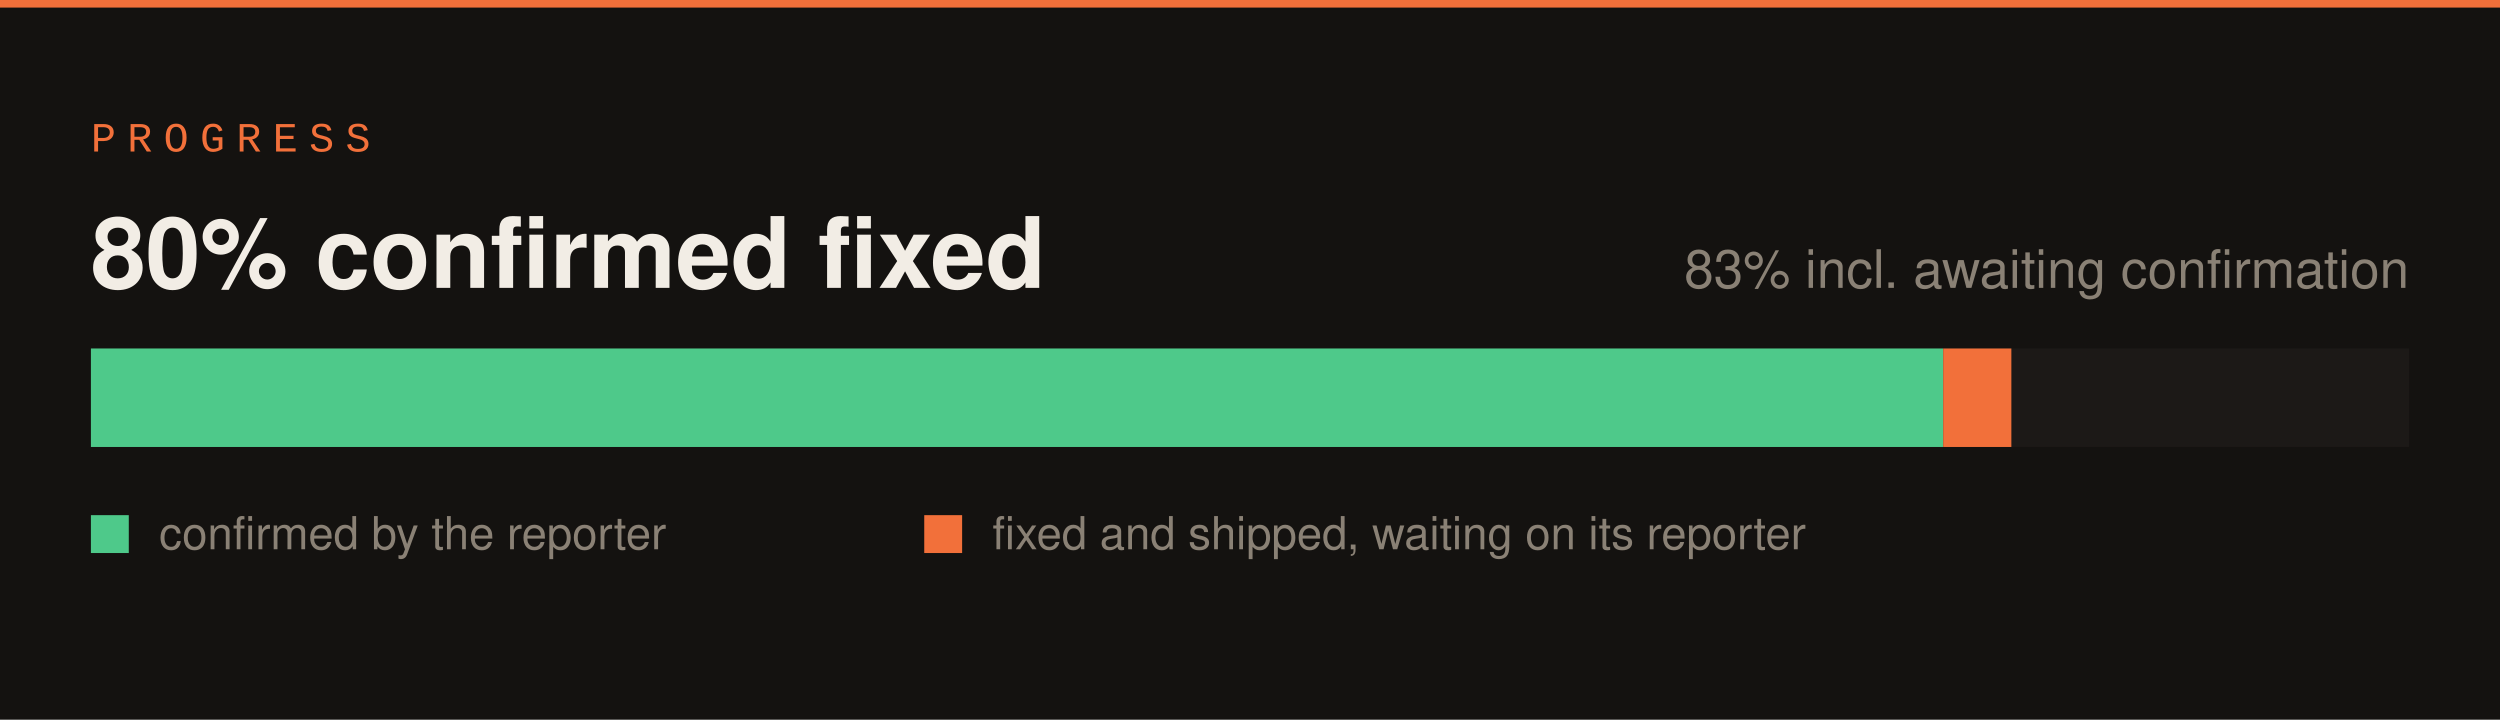
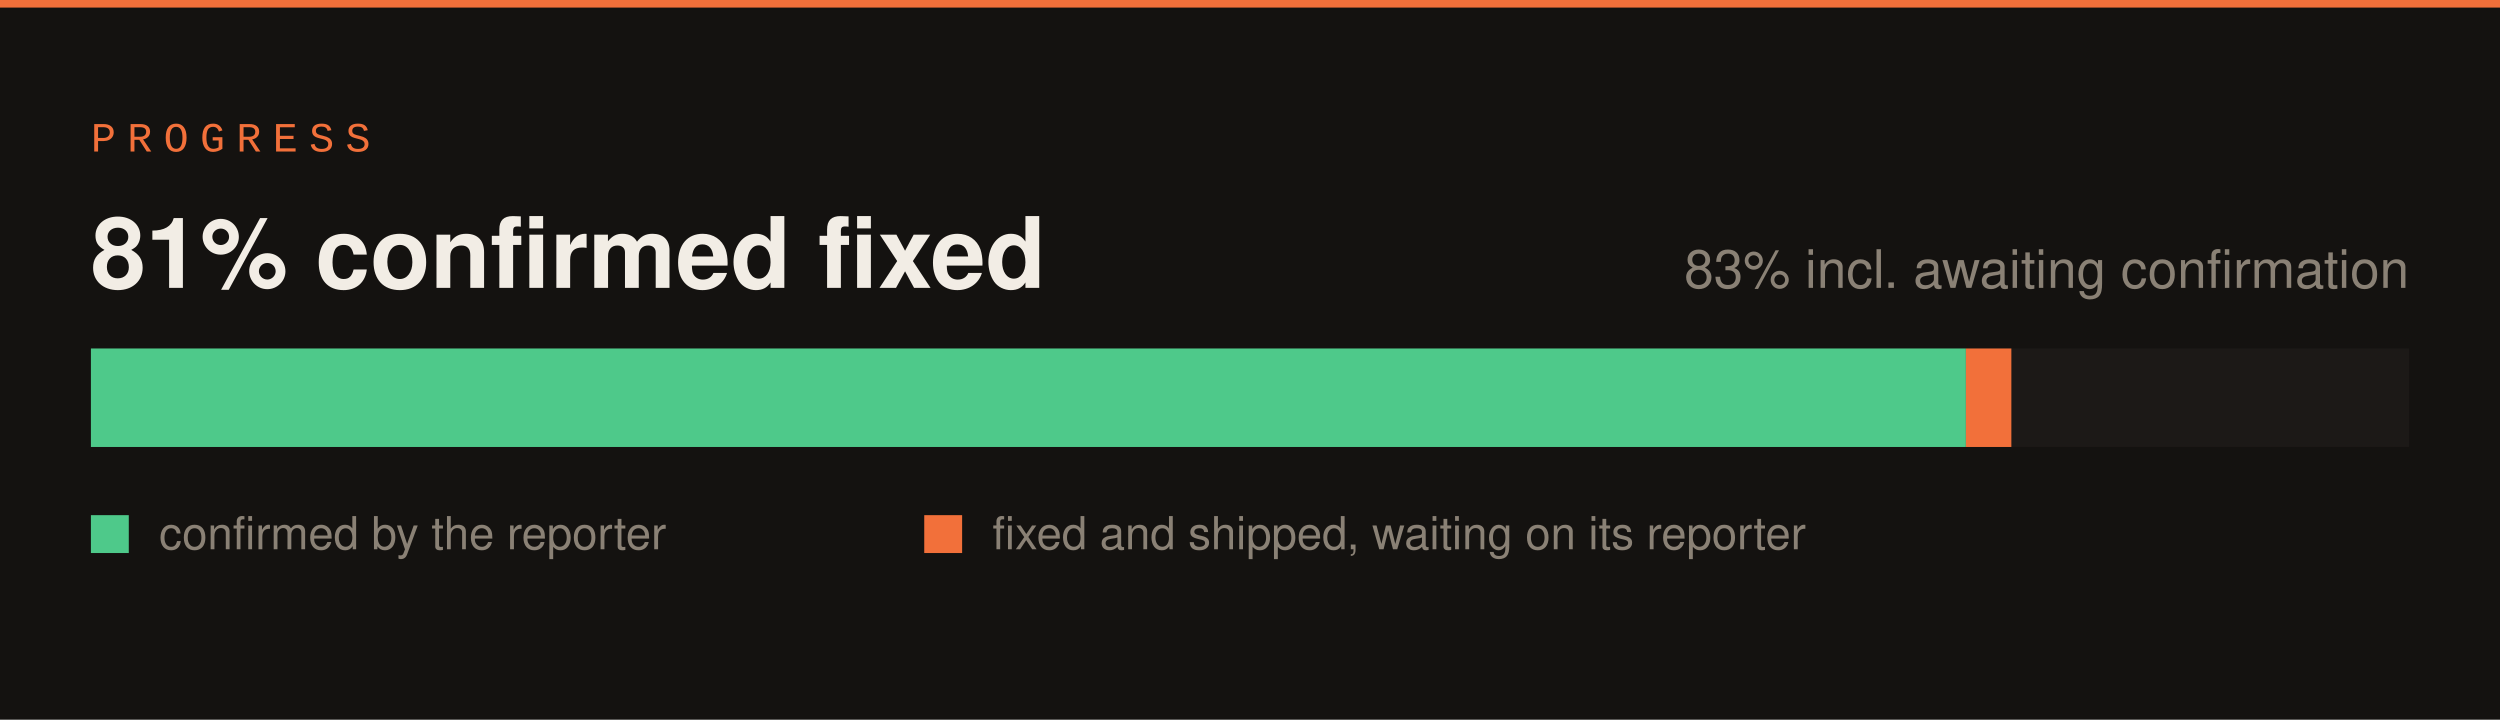
<svg xmlns="http://www.w3.org/2000/svg" width="660" height="190" viewBox="0 0 660 190">
  <rect width="660" height="190" fill="#141210" />
  <rect x="0" y="0" width="660" height="2" fill="#f2703a" />
  <text x="24" y="40" font-family="SFMono-Regular,Consolas,Liberation Mono,monospace" font-size="11" letter-spacing="3" fill="#f2703a">PROGRESS</text>
  <rect x="24" y="92" width="612" height="26" fill="#1c1917" />
-   <rect x="24" y="92" width="489" height="26" fill="#4ec98a" />
-   <rect x="513" y="92" width="18" height="26" fill="#f2703a" />
-   <text x="24" y="76" font-family="-apple-system,Segoe UI,Helvetica,Arial,sans-serif" font-size="26" font-weight="700" fill="#f2ede5">80% confirmed fixed</text>
+   <rect x="24" y="92" width="495" height="26" fill="#4ec98a" />
+   <rect x="519" y="92" width="12" height="26" fill="#f2703a" />
+   <text x="24" y="76" font-family="-apple-system,Segoe UI,Helvetica,Arial,sans-serif" font-size="26" font-weight="700" fill="#f2ede5">81% confirmed fixed</text>
  <text x="636" y="76" font-family="-apple-system,Segoe UI,Helvetica,Arial,sans-serif" font-size="14" fill="#8a8175" text-anchor="end">83% incl. awaiting confirmation</text>
  <rect x="24" y="136" width="10" height="10" fill="#4ec98a" />
  <text x="42" y="145" font-family="-apple-system,Segoe UI,Helvetica,Arial,sans-serif" font-size="12" fill="#8a8175">confirmed by the reporter</text>
  <rect x="244" y="136" width="10" height="10" fill="#f2703a" />
  <text x="262" y="145" font-family="-apple-system,Segoe UI,Helvetica,Arial,sans-serif" font-size="12" fill="#8a8175">fixed and shipped, waiting on its reporter</text>
</svg>
